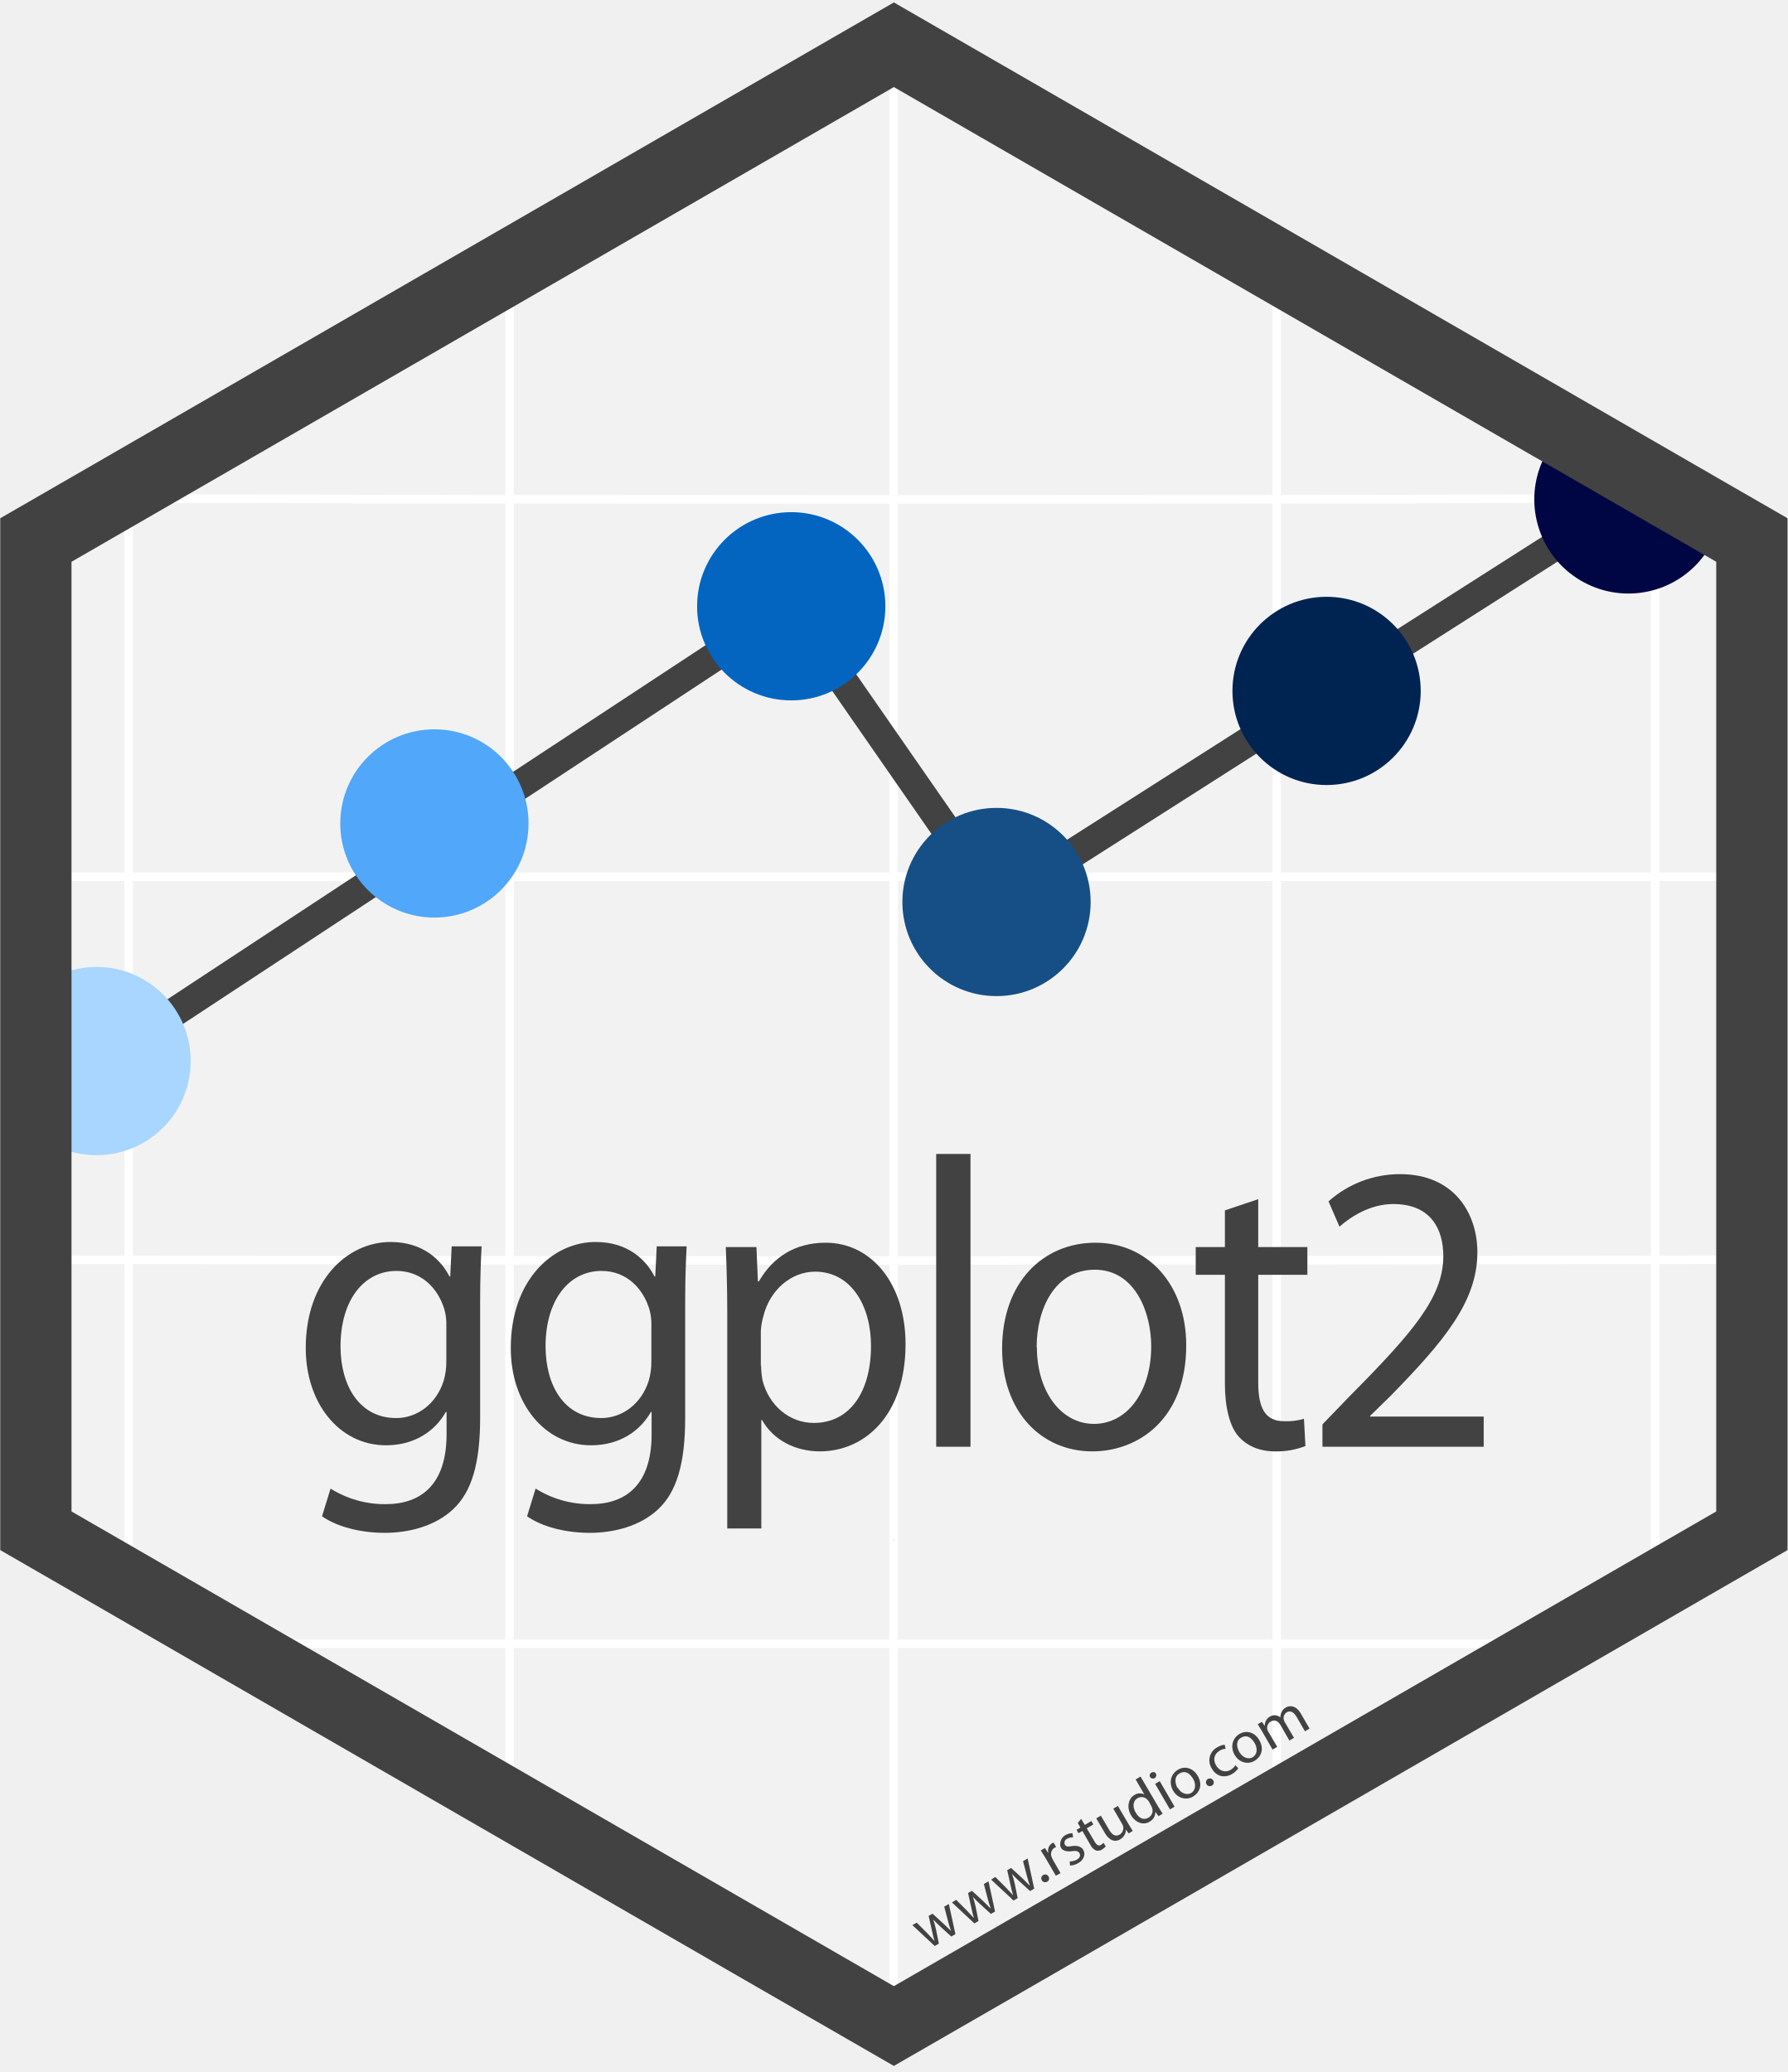
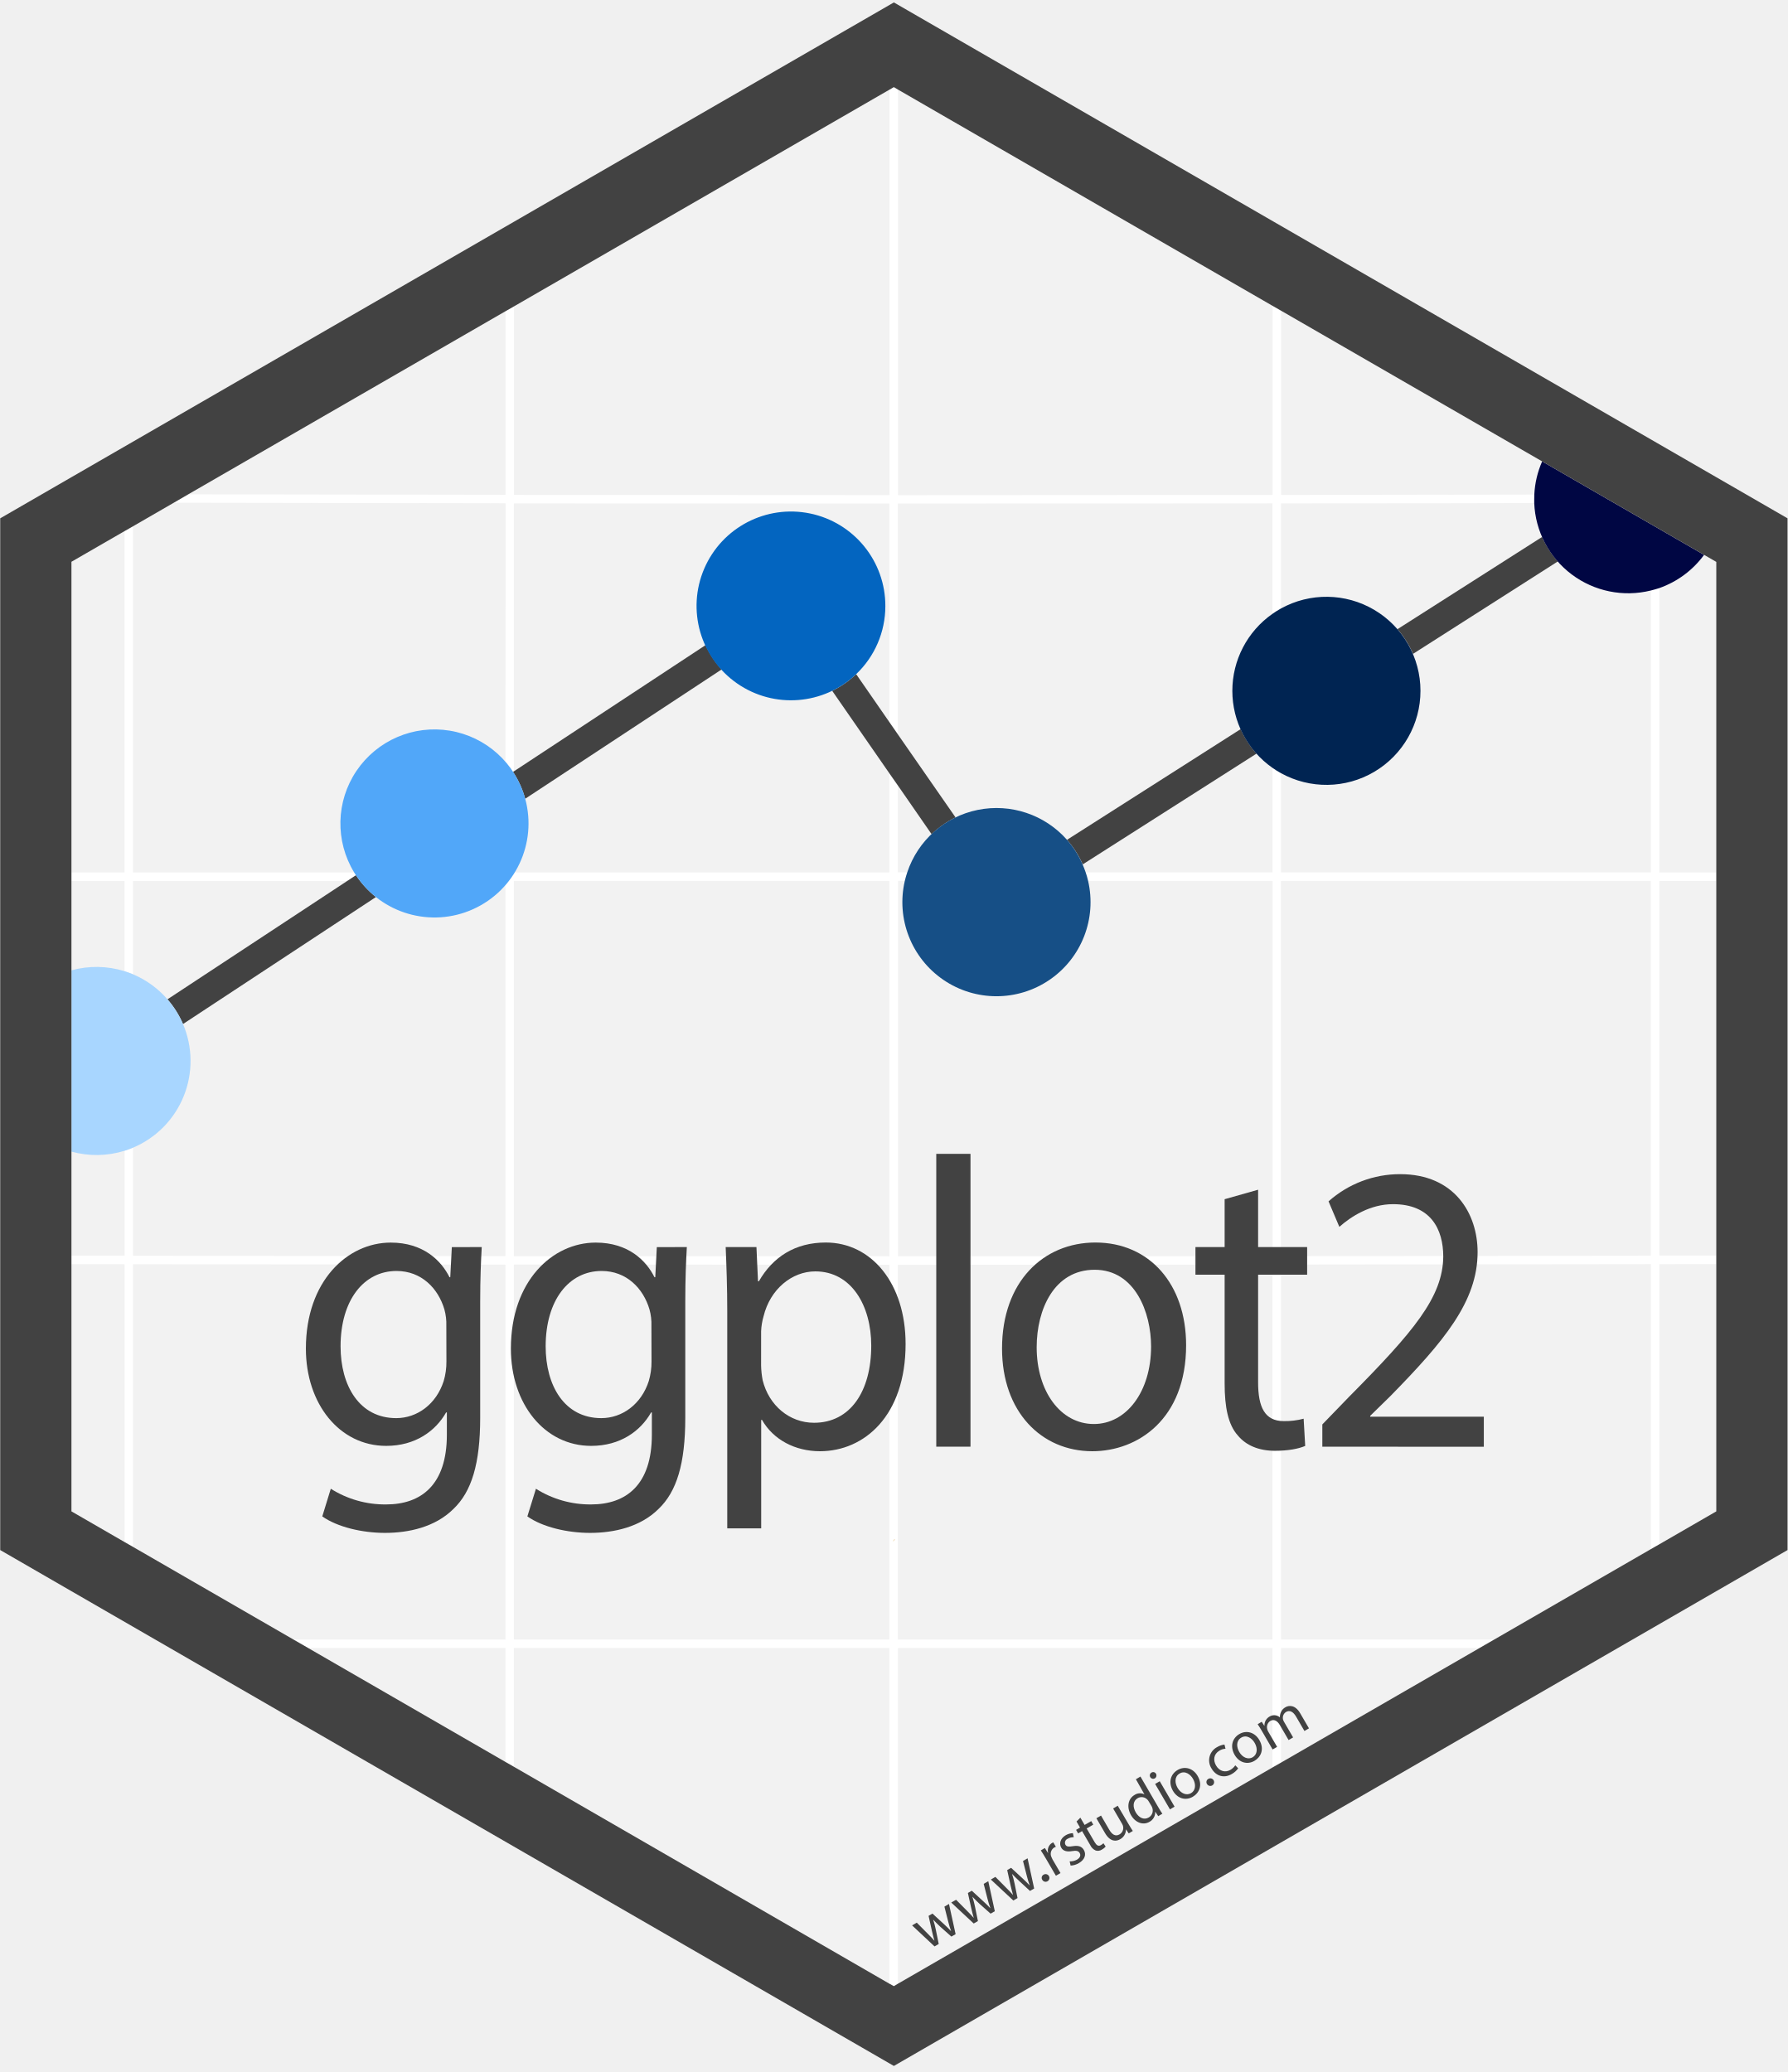
<svg xmlns="http://www.w3.org/2000/svg" id="Layer_1" data-name="Layer 1" viewBox="0 0 735 852">
  <defs>
-     <style>.cls-1,.cls-12,.cls-8{fill:none;}.cls-2{fill:#dcddde;}.cls-3{fill:#ba6f38;}.cls-4{clip-path:url(#clip-path);}.cls-5{fill:#ed7d15;}.cls-6{clip-path:url(#clip-path-2);}.cls-7{fill:#f2f2f2;}.cls-8{stroke:#fff;stroke-width:3.5px;}.cls-12,.cls-8{stroke-miterlimit:10;}.cls-9{fill:#000643;}.cls-10{fill:#e6b35a;}.cls-11{fill:#424242;}.cls-12{stroke:#424242;stroke-width:12px;}.cls-13{fill:#51a7f9;}.cls-14{fill:#a8d6ff;}.cls-15{fill:#0365c0;}.cls-16{fill:#164f86;}.cls-17{fill:#002452;}.cls-18{clip-path:url(#clip-path-3);}.cls-19{fill:#36a85d;}</style>
-     <clipPath id="clip-path">
-       <polygon class="cls-1" points="-434.3 7.4 -75.6 214.5 -75.6 636.6 -434.3 845 -801 636.6 -801 214.5 -434.3 7.4" />
-     </clipPath>
-     <clipPath id="clip-path-2">
-       <polygon class="cls-2" points="369.5 7.4 728.2 214.5 728.2 636.6 369.5 845 2.8 636.6 2.8 214.5 369.5 7.4" />
-     </clipPath>
-     <clipPath id="clip-path-3">
-       <polygon class="cls-3" points="1172.4 -16.6 1531.1 190.5 1531.1 612.6 1172.4 821 805.6 612.6 805.6 190.5 1172.4 -16.6" />
-     </clipPath>
+     <style>.cls-1{fill:#f2f2f2;}.cls-2{fill:#fff;}.cls-3{fill:#e6b35a;}.cls-4{fill:#424242;}.cls-5{fill:#51a7f9;}.cls-6{fill:#a8d6ff;}.cls-7{fill:#0365c0;}.cls-8{fill:#164f86;}.cls-9{fill:#002452;}.cls-10{fill:#000643;}</style>
  </defs>
-   <g class="cls-4">
-     <circle class="cls-5" cx="-438.3" cy="437.4" r="442.1" />
-   </g>
-   <polygon class="cls-2" points="369.5 7.4 728.2 214.5 728.2 636.6 369.5 845 2.8 636.6 2.8 214.5 369.5 7.4" />
-   <g class="cls-6">
-     <circle class="cls-7" cx="365.5" cy="437.4" r="442.1" />
-   </g>
-   <line class="cls-8" x1="680.5" y1="198.1" x2="680.5" y2="656.4" />
-   <line class="cls-8" x1="524.9" y1="106.9" x2="524.9" y2="745.2" />
-   <line class="cls-8" x1="367.4" y1="10.4" x2="367.4" y2="835.4" />
-   <line class="cls-8" x1="209.5" y1="109.9" x2="209.5" y2="745.9" />
-   <line class="cls-8" x1="52.9" y1="200" x2="52.9" y2="651" />
-   <path class="cls-8" d="M47,205c210.8,0.5,420.8.5,632.1,0" />
-   <path class="cls-8" d="M11.2,360.5H713.3" />
-   <path class="cls-8" d="M10.5,518q352.9,0.6,705.7,0" />
-   <line class="cls-8" x1="106" y1="675.9" x2="644.8" y2="675.9" />
-   <path class="cls-9" d="M722,397.6c0.4-5.5.7-11,.9-16.4,0.3-9.9-.4-19.7-0.6-29.6-0.1-2.6-.1-5.1-0.1-7.7H722v53.7Z" />
-   <path class="cls-9" d="M722,531.9v27.4c0.3-1.7.6-3.4,0.8-5.2C723.7,546.6,722.9,539.3,722,531.9Z" />
-   <path class="cls-10" d="M367,633.9l0.9-.9h-0.3Z" />
-   <path class="cls-11" d="M197.4,583c0,18.8-3.5,30.4-11,37.5s-18.4,9.8-28.2,9.8-19.5-2.4-25.8-6.8l3.5-11.4a41.8,41.8,0,0,0,22.7,6.4c14.4,0,25-8,25-28.7v-9.2h-0.3c-4.3,7.6-12.6,13.7-24.6,13.7-19.2,0-33-17.3-33-40,0-27.8,17.1-43.6,34.9-43.6,13.4,0,20.8,7.5,24.2,14.2h0.3l0.6-12.4h12.3c-0.3,5.9-.6,12.6-0.6,22.6V583Zm-13.9-37.8a22.4,22.4,0,0,0-.8-6.8c-2.6-8.6-9.4-15.8-19.7-15.8-13.4,0-23,12-23,31,0,16.1,7.7,29.5,22.9,29.5,8.6,0,16.5-5.8,19.5-15.3a27.4,27.4,0,0,0,1.1-8V545.2Z" />
-   <path class="cls-11" d="M281.7,583c0,18.8-3.5,30.4-11,37.5s-18.4,9.8-28.2,9.8-19.5-2.4-25.8-6.8l3.5-11.4a41.8,41.8,0,0,0,22.7,6.4c14.4,0,25-8,25-28.7v-9.2h-0.3c-4.3,7.6-12.6,13.7-24.6,13.7-19.2,0-33-17.3-33-40,0-27.8,17.1-43.6,34.9-43.6,13.4,0,20.8,7.5,24.2,14.2h0.3l0.6-12.4h12.3c-0.3,5.9-.6,12.6-0.6,22.6V583Zm-13.9-37.8a22.4,22.4,0,0,0-.8-6.8c-2.6-8.6-9.4-15.8-19.7-15.8-13.4,0-23,12-23,31,0,16.1,7.7,29.5,22.9,29.5,8.6,0,16.5-5.8,19.5-15.3a27.4,27.4,0,0,0,1.1-8V545.2Z" />
-   <path class="cls-11" d="M299,539.6c0-10.5-.3-19-0.6-26.8H311l0.6,14.1H312c5.8-10,14.9-15.9,27.5-15.9,18.7,0,32.8,16.8,32.8,41.7,0,29.5-17,44.1-35.2,44.1-10.2,0-19.2-4.7-23.8-12.9h-0.3v44.6H299V539.6Zm13.9,21.9a35.6,35.6,0,0,0,.6,6.1c2.6,10.3,11,17.5,21.1,17.5,14.9,0,23.5-12.9,23.5-31.7,0-16.5-8.2-30.5-23-30.5-9.6,0-18.6,7.3-21.3,18.5a25.6,25.6,0,0,0-1,6.1v14.1Z" />
-   <path class="cls-11" d="M384.9,474.5H399V594.9H384.9V474.5Z" />
-   <path class="cls-11" d="M487.7,553.2c0,30.4-19.8,43.6-38.6,43.6-21,0-37.1-16.3-37.1-42.2,0-27.5,17-43.6,38.4-43.6S487.7,528.1,487.7,553.2Zm-61.4.8c0,18,9.8,31.5,23.5,31.5s23.5-13.4,23.5-31.9c0-13.9-6.6-31.5-23.2-31.5S426.2,538.4,426.2,554Z" />
-   <path class="cls-11" d="M517.3,493.1v19.7h20.2v11.4H517.3v44.3c0,10.2,2.7,15.9,10.6,15.9a24.9,24.9,0,0,0,8.2-1l0.6,11.2a32.2,32.2,0,0,1-12.5,2.2c-6.6,0-11.8-2.4-15.2-6.4s-5.4-11.7-5.4-21.4V524.2h-12V512.8h12V497.7Z" />
-   <path class="cls-11" d="M543.7,594.9v-9.2l11-11.4c26.6-26.8,38.6-41,38.7-57.7,0-11.2-5.1-21.5-20.6-21.5-9.4,0-17.3,5.1-22.1,9.3L546.2,494a44.1,44.1,0,0,1,29.4-11.2c22.4,0,31.8,16.3,31.8,32.1,0,20.4-13.9,36.8-35.8,59.2l-8.3,8.1v0.3h46.7v12.4H543.7Z" />
-   <polyline class="cls-12" points="669.4 205.3 409.7 370.9 325.3 249.3 22 448.9" />
-   <circle class="cls-13" cx="178.6" cy="338.6" r="38.7" />
-   <circle class="cls-14" cx="39.7" cy="436.3" r="38.7" />
-   <circle class="cls-15" cx="325.3" cy="249.3" r="38.7" />
-   <circle class="cls-16" cx="409.7" cy="370.9" r="38.7" />
-   <circle class="cls-17" cx="545.4" cy="284.1" r="38.7" />
-   <path class="cls-9" d="M673.6,182.3c-6.1-4.5-13.4-7.9-19.6-12.4a38.7,38.7,0,1,0,54.2,35.4c0-.3,0-0.6,0-0.9C695.9,198.3,684.6,190.4,673.6,182.3Z" />
-   <path class="cls-11" d="M705.6,196.2L427.8,35.8,367.5,1,307.2,35.8,29.4,196.2,0.1,213.1V637.4l29.3,16.9L310.6,816.7l56.9,32.8,56.9-32.8L705.6,654.3l29.3-16.9V213.1Zm0,425.3L367.5,816.7,29.4,621.5V231L367.5,35.8h0L705.6,231V621.5Z" />
-   <polygon class="cls-3" points="1172.4 -16.6 1531.1 190.5 1531.1 612.6 1172.4 821 805.6 612.6 805.6 190.5 1172.4 -16.6" />
-   <g class="cls-18">
-     <circle class="cls-19" cx="1168.4" cy="413.4" r="442.1" />
-   </g>
-   <path class="cls-11" d="M376.9,790.6l4.5,4.5,2.7,2.9h0.1c-0.4-1.2-.7-2.5-1-3.9l-1.4-6.3,1.6-.9,4.7,4.3L391,794H391a36.6,36.6,0,0,1-1.2-3.9l-1.6-6.1,1.9-1.1,2.7,12.4-1.7,1-4.5-4.1a40.7,40.7,0,0,1-2.9-2.9h0a35.6,35.6,0,0,1,1.1,4l1.2,5.9-1.7,1-9.2-8.6Z" />
-   <path class="cls-11" d="M393.1,781.2l4.5,4.5,2.7,2.9h0.1c-0.4-1.2-.7-2.5-1-3.9l-1.4-6.3,1.6-.9,4.7,4.3,2.9,2.9h0.1a36.3,36.3,0,0,1-1.2-3.9l-1.6-6.1,1.9-1.1,2.7,12.4-1.7,1-4.5-4.1a40.5,40.5,0,0,1-2.9-2.9h0a35.3,35.3,0,0,1,1.1,4l1.2,5.9-1.7,1-9.2-8.6Z" />
-   <path class="cls-11" d="M409.2,771.8l4.5,4.5,2.7,2.9h0.1c-0.4-1.2-.7-2.5-1-3.9l-1.4-6.3,1.6-.9,4.7,4.3,2.9,2.9h0.1a36.4,36.4,0,0,1-1.2-3.9l-1.6-6.1,1.9-1.1,2.7,12.4-1.7,1-4.5-4.1a40.7,40.7,0,0,1-2.9-2.9h0a35.2,35.2,0,0,1,1.1,4l1.2,5.9-1.7,1-9.2-8.6Z" />
-   <path class="cls-11" d="M430.6,773.7a1.6,1.6,0,1,1,.5-2.1,1.5,1.5,0,0,1-.5,2.1h0Z" />
-   <path class="cls-11" d="M429.9,764.1l-2-3.2,1.7-1,1.3,2h0.1a3.6,3.6,0,0,1,1.6-4l0.6-.2,1,1.8-0.7.3a3.1,3.1,0,0,0-1.1,3.9l0.4,0.9,3.2,5.6-1.9,1.1Z" />
-   <path class="cls-11" d="M439.8,765.4a5.8,5.8,0,0,0,2.9-.7c1.4-.8,1.6-1.9,1.1-2.7s-1.4-1.1-3.1-.8-3.8-.1-4.5-1.4-0.4-3.9,1.8-5.2a6,6,0,0,1,2.9-.8l0.3,1.7a4.7,4.7,0,0,0-2.5.6,1.8,1.8,0,0,0-.9,2.4c0.5,0.9,1.4.9,3,.6s3.7,0,4.6,1.6,0.4,4-2.1,5.4a6.9,6.9,0,0,1-3.4,1Z" />
-   <path class="cls-11" d="M444.5,747.9l1.5,2.5,2.7-1.6,0.8,1.4-2.7,1.6,3.3,5.6c0.8,1.3,1.6,1.8,2.6,1.2l1-.8,0.9,1.4a5.3,5.3,0,0,1-1.5,1.3,3.1,3.1,0,0,1-2.5.4,4.5,4.5,0,0,1-2.3-2.3l-3.3-5.7-1.6.9-0.8-1.4,1.6-.9-1.1-1.9Z" />
-   <path class="cls-11" d="M464,750.1l1.7,2.8-1.7,1-1.1-1.6h0a4.6,4.6,0,0,1-2.3,4c-1.6,1-4.1,1.2-6.3-2.5l-3.6-6.1,1.9-1.1,3.4,5.8c1.2,2,2.5,3,4.3,2a3.2,3.2,0,0,0,1.5-3.2,3.2,3.2,0,0,0-.4-1.1l-3.7-6.4,1.9-1.1Z" />
-   <path class="cls-11" d="M468.9,730.5l7.4,12.6,1.7,2.7-1.7,1L475,745h0a4.5,4.5,0,0,1-2.4,4.1c-2.5,1.5-5.7.5-7.6-2.7s-1.1-6.9,1.4-8.3a4,4,0,0,1,4.1-.2h0l-3.6-6.2Zm3.4,10.2-0.6-.7a3.2,3.2,0,0,0-4-.6c-2,1.1-2.1,3.6-.8,5.9s3.3,3.3,5.3,2.1a3.3,3.3,0,0,0,1.5-3.9,3.8,3.8,0,0,0-.4-0.9Z" />
-   <path class="cls-11" d="M475.3,729.4a1.4,1.4,0,0,1-2.4,1.4,1.3,1.3,0,0,1,.5-1.9A1.3,1.3,0,0,1,475.3,729.4ZM481,744l-6.1-10.5,1.9-1.1,6.1,10.5Z" />
-   <path class="cls-11" d="M492.4,730.2c2.3,3.9.6,7.1-2,8.6s-6.2.8-8.1-2.5-0.9-6.9,2-8.6S490.5,727,492.4,730.2Zm-8.2,4.9c1.3,2.3,3.7,3.2,5.5,2.2s2.2-3.6.8-5.9-3.2-3.5-5.5-2.2S483,733.2,484.1,735.2Z" />
-   <path class="cls-11" d="M498.3,734.2a1.6,1.6,0,1,1,.5-2.1,1.5,1.5,0,0,1-.5,2.1h0Z" />
-   <path class="cls-11" d="M509.1,727.1a8,8,0,0,1-2.6,2.4c-3.2,1.8-6.5.9-8.3-2.3a6.1,6.1,0,0,1,2.4-8.8,7.3,7.3,0,0,1,2.9-1l0.4,1.7a5.1,5.1,0,0,0-2.5.8c-2.4,1.4-2.7,3.9-1.4,6.1s3.8,3,5.9,1.8a6.2,6.2,0,0,0,2-1.9Z" />
-   <path class="cls-11" d="M517.7,715.5c2.3,3.9.6,7.1-2,8.6s-6.2.8-8.1-2.5-0.9-6.9,2-8.6S515.9,712.3,517.7,715.5Zm-8.2,4.9c1.3,2.3,3.7,3.2,5.5,2.2s2.2-3.6.8-5.9-3.2-3.5-5.5-2.2S508.4,718.4,509.5,720.4Z" />
-   <path class="cls-11" d="M518.8,711.8l-1.7-2.8,1.7-1,1.1,1.6h0.1a4.2,4.2,0,0,1,2.2-3.8,3.6,3.6,0,0,1,4.2.4h0a5,5,0,0,1,.4-2,4.1,4.1,0,0,1,1.9-2.1c1.4-.8,4-1.1,6.1,2.5l3.6,6.2-1.9,1.1-3.4-5.9c-1.2-2-2.6-2.8-4.1-1.9a2.8,2.8,0,0,0-1.2,3,3.6,3.6,0,0,0,.4,1l3.8,6.5-1.9,1.1-3.6-6.3c-1-1.7-2.4-2.4-3.9-1.6A3,3,0,0,0,521,711a3.1,3.1,0,0,0,.4,1l3.7,6.3-1.9,1.1Z" />
+   <path class="cls-1" d="M682.22,241.82V358.76h23.39V231l-5-2.88A38.75,38.75,0,0,1,682.22,241.82Z" />
+   <path class="cls-1" d="M630.85,203.32a38.3,38.3,0,0,1,3.22-13.59l-107.4-62v75.76Q578.83,203.42,630.85,203.32Z" />
+   <path class="cls-1" d="M640.46,230.91l-59.52,38a38.67,38.67,0,0,1-54.27,49v40.81l152.05,0V242.86a38.65,38.65,0,0,1-38.26-12Z" />
+   <path class="cls-1" d="M409.71,409.59A38.68,38.68,0,0,1,372,362.21h-2.87V516.58q77,0,154-.06V362.22H447.38a39.09,39.09,0,0,1,1,8.71A38.67,38.67,0,0,1,409.71,409.59Z" />
+   <path class="cls-1" d="M145.6,358.73a38.67,38.67,0,0,1,62.18-45.52V207q-68.35-.06-136.38-.21l-16.71,9.65V358.75Z" />
+   <path class="cls-1" d="M523.17,203.48V125.7l-154-88.92V203.57Q446.18,203.57,523.17,203.48Z" />
+   <path class="cls-1" d="M207.78,128,77.44,203.28q65,.14,130.34.2Z" />
+   <path class="cls-1" d="M365.66,203.57V36.88L211.28,126v77.48Q288.35,203.57,365.66,203.57Z" />
+   <path class="cls-1" d="M409.71,332.25a38.53,38.53,0,0,1,29,13.08l71.38-45.51a38.63,38.63,0,0,1,13.11-47.4V207q-76.95.09-154,.09V302l23.69,34.14A38.55,38.55,0,0,1,409.71,332.25Z" />
+   <path class="cls-1" d="M574.55,258.71,634,220.8a38.62,38.62,0,0,1-3.19-14q-52,.09-104.14.15v43.25a38.66,38.66,0,0,1,47.88,8.49Z" />
+   <path class="cls-1" d="M54.69,362.25v38.38a38.62,38.62,0,0,1,14.16,10.29l73.94-48.69Z" />
+   <path class="cls-1" d="M682.22,516.33l23.39,0v-154H682.22Z" />
+   <path class="cls-1" d="M51.19,218.44,29.37,231V358.76H51.19Z" />
+   <path class="cls-1" d="M286.61,249.26A38.67,38.67,0,1,1,352,277.21l13.68,19.71V207.07h-2.81q-75.86,0-151.57-.08V317.14l78.79-51.89A38.47,38.47,0,0,1,286.61,249.26Z" />
+   <path class="cls-1" d="M383,343l-13.84-20v35.69H373A38.65,38.65,0,0,1,383,343Z" />
+   <path class="cls-1" d="M325.28,287.93a38.57,38.57,0,0,1-28.61-12.65l-80.74,53.16a39.08,39.08,0,0,1,1.35,10.15,38.42,38.42,0,0,1-5.65,20.13h154V318l-23.53-33.9A38.5,38.5,0,0,1,325.28,287.93Z" />
+   <path class="cls-1" d="M178.61,377.26a38.51,38.51,0,0,1-24.05-8.4L75.24,421.08a38.71,38.71,0,0,1-20.55,50.84v44.43q76.37.12,153.09.17V364A38.58,38.58,0,0,1,178.61,377.26Z" />
+   <path class="cls-1" d="M516.59,309.89l-71.45,45.55q.71,1.6,1.26,3.27h76.77v-43A38.85,38.85,0,0,1,516.59,309.89Z" />
+   <path class="cls-1" d="M526.67,520V674.16h87.68L678.72,637V519.84Q602.85,520,526.67,520Z" />
+   <polygon class="cls-1" points="526.67 724.78 608.29 677.66 526.67 677.66 526.67 724.78" />
+   <path class="cls-1" d="M365.66,516.58V362.21H211.28V516.53Q288.4,516.57,365.66,516.58Z" />
+   <polygon class="cls-1" points="369.16 677.66 369.16 815.72 523.17 726.8 523.17 677.66 369.16 677.66" />
+   <polygon class="cls-1" points="211.28 677.66 211.28 726.49 365.66 815.63 365.66 677.66 211.28 677.66" />
+   <path class="cls-1" d="M363.3,520.08q-76.05,0-152-.05V674.16H365.66V520.08Z" />
+   <path class="cls-1" d="M682.22,519.83V635l23.39-13.51V519.8Z" />
+   <path class="cls-1" d="M369.16,674.16h154V520q-76.95.06-154,.06Z" />
+   <path class="cls-1" d="M526.67,362.22v154.3q76.16-.06,152.05-.18V362.26Z" />
+   <path class="cls-1" d="M51.19,473.2a38.81,38.81,0,0,1-21.82.34v42.77l21.82,0Z" />
+   <path class="cls-1" d="M29.37,519.81V621.47l21.82,12.59V519.84Z" />
+   <path class="cls-1" d="M51.19,399.35V362.26H29.37V399a38.7,38.7,0,0,1,21.82.35Z" />
+   <polygon class="cls-1" points="126.7 677.66 207.78 724.47 207.78 677.66 126.7 677.66" />
+   <path class="cls-1" d="M207.78,520q-76.69-.06-153.09-.17V636.08l65.94,38.08h87.15Z" />
+   <path class="cls-2" d="M207.78,313.21a38.82,38.82,0,0,1,3.15,4.16l.35-.23V207q75.68.07,151.57.08h2.81v89.85l3.5,5.05v-94.9q77,0,154-.09v45.44a38.13,38.13,0,0,1,3.5-2.2V207q52.13,0,104.14-.15c0-.5,0-1,0-1.5,0-.67,0-1.34.08-2q-52,.09-104.18.16V127.72l-3.5-2v77.78q-76.95.09-154,.09V36.78l-1.67-1h0l-1.83,1.06V203.57q-77.27,0-154.38-.08V126l-3.5,2v75.45q-65.31-.06-130.34-.2l-6,3.49q68,.14,136.38.21Z" />
+   <path class="cls-2" d="M51.19,399.35c1.19.37,2.36.8,3.5,1.28V362.25l88.1,0,3.55-2.34c-.25-.38-.5-.77-.74-1.16l-90.91,0V216.42l-3.5,2V358.76H29.37v3.5H51.19Z" />
+   <path class="cls-2" d="M705.61,519.8v-3.5l-23.39,0V362.26h23.39v-3.5H682.22V241.82c-1.15.4-2.31.75-3.5,1v115.9l-152.05,0V317.91a38,38,0,0,1-3.5-2.19v43H446.4c.38,1.15.7,2.31,1,3.5h75.79v154.3q-76.95.06-154,.06V362.21H372c.28-1.19.61-2.36,1-3.5h-3.86V323l-3.5-5v40.74h-154a38.89,38.89,0,0,1-3.85,5.25V516.52q-76.69-.06-153.09-.17V471.92c-1.14.48-2.31.91-3.5,1.28v43.14l-21.82,0v3.5l21.82,0V634.06l3.5,2V519.85q76.37.12,153.09.17V674.16H120.63l6.07,3.5h81.08v46.81l3.5,2V677.66H365.66v138l1.83,1,1.67-1V677.66h154V726.8l3.5-2V677.66h81.62l6.06-3.5H526.67V520q76.16-.06,152.05-.18V637l3.5-2V519.83ZM211.28,362.22H365.66V516.58q-77.24,0-154.38-.05Zm0,311.94V520q75.93,0,152,.05h2.36V674.16ZM367,633.9c.23-.29.46-.59.68-.89H368C367.64,633.31,367.32,633.61,367,633.9Zm156.14,40.26h-154V520.08q77,0,154-.06Zm3.5-157.64V362.22l152.05,0V516.34Q602.85,516.46,526.67,516.52Z" />
+   <path class="cls-3" d="M367,633.9c.29-.29.61-.59.94-.89h-.26C367.49,633.31,367.26,633.61,367,633.9Z" />
+   <path class="cls-4" d="M146.34,359.89l-3.55,2.34L68.85,410.92a38.24,38.24,0,0,1,6.39,10.16l79.32-52.22A38.77,38.77,0,0,1,146.34,359.89Z" />
+   <path class="cls-4" d="M445.14,355.44l71.45-45.55a38.55,38.55,0,0,1-6.53-10.07l-71.38,45.51A38.61,38.61,0,0,1,445.14,355.44Z" />
+   <path class="cls-4" d="M580.94,268.87l59.52-38A39,39,0,0,1,634,220.8l-59.45,37.91A38.75,38.75,0,0,1,580.94,268.87Z" />
+   <path class="cls-4" d="M392.85,336.11,369.16,302l-3.5-5.05L352,277.21a38.68,38.68,0,0,1-9.85,6.86L365.66,318l3.5,5L383,343A38.86,38.86,0,0,1,392.85,336.11Z" />
+   <path class="cls-4" d="M215.93,328.44l80.74-53.16a38.83,38.83,0,0,1-6.6-10l-78.79,51.89-.35.23A38.51,38.51,0,0,1,215.93,328.44Z" />
+   <path class="cls-5" d="M215.93,328.44a38.67,38.67,0,1,0-70.33,30.29c.24.39.49.78.74,1.16a38.67,38.67,0,0,0,69.59-31.45Z" />
+   <path class="cls-6" d="M51.19,473.2c1.19-.37,2.36-.8,3.5-1.28a38.71,38.71,0,0,0,20.55-50.84,38.24,38.24,0,0,0-6.39-10.16,38.62,38.62,0,0,0-14.16-10.29c-1.14-.48-2.31-.91-3.5-1.28A38.7,38.7,0,0,0,29.37,399v74.54a38.81,38.81,0,0,0,21.82-.34Z" />
+   <path class="cls-7" d="M364,249.26a38.81,38.81,0,1,0-12,27.95A38.67,38.67,0,0,0,364,249.26Z" />
+   <path class="cls-8" d="M438.68,345.33A38.67,38.67,0,0,0,373,358.71c-.38,1.14-.71,2.31-1,3.5a38.68,38.68,0,1,0,75.35,0c-.28-1.19-.6-2.35-1-3.5s-.79-2.2-1.26-3.27A38.61,38.61,0,0,0,438.68,345.33Z" />
+   <path class="cls-9" d="M584,284.07a38.67,38.67,0,0,0-57.37-33.85,38.13,38.13,0,0,0-3.5,2.2,38.64,38.64,0,0,0,0,63.3,38,38,0,0,0,3.5,2.19A38.66,38.66,0,0,0,584,284.07Z" />
+   <path class="cls-10" d="M630.77,205.32c0,.5,0,1,0,1.5a38.66,38.66,0,0,0,47.91,36c1.19-.29,2.35-.64,3.5-1a38.75,38.75,0,0,0,18.42-13.66l-66.57-38.43a38.3,38.3,0,0,0-3.22,13.59C630.81,204,630.77,204.65,630.77,205.32Z" />
+   <path class="cls-4" d="M705.61,196.21,427.81,35.82,367.5,1,307.19,35.82,29.37,196.22.09,213.13V637.38l29.28,16.91L310.65,816.68l56.85,32.83,56.85-32.83L705.61,654.3l29.3-16.92V213.13ZM682.22,635l-3.5,2-64.37,37.16-6.06,3.5-81.62,47.12-3.5,2-154,88.92-1.67,1-1.83-1L211.28,726.49l-3.5-2L126.7,677.66l-6.07-3.5L54.69,636.08l-3.5-2L29.37,621.47V231l21.82-12.6,3.5-2,16.71-9.65,6-3.49L207.78,128l3.5-2L365.66,36.88l1.83-1.06h0l1.67,1,154,88.92,3.5,2,107.4,62,66.57,38.43,5,2.88V621.47Z" />
+   <path class="cls-4" d="M198.06,512.79c-.32,5.93-.64,12.55-.64,22.55V583c0,18.83-3.52,30.36-11,37.48-7.52,7.47-18.4,9.84-28.16,9.84-9.28,0-19.52-2.37-25.76-6.78L136,612.17a41.76,41.76,0,0,0,22.72,6.45c14.4,0,25-8,25-28.66V580.8h-.32c-4.32,7.63-12.64,13.74-24.64,13.74-19.2,0-33-17.3-33-40,0-27.82,17.12-43.59,34.88-43.59,13.44,0,20.8,7.46,24.16,14.25h.32l.64-12.38ZM183.5,545.18a22.42,22.42,0,0,0-.8-6.78c-2.56-8.65-9.44-15.78-19.68-15.78-13.44,0-23,12-23,31,0,16.11,7.68,29.51,22.88,29.51,8.64,0,16.48-5.76,19.52-15.26a27.45,27.45,0,0,0,1.12-8Z" />
+   <path class="cls-4" d="M282.38,512.79c-.32,5.93-.64,12.55-.64,22.55V583c0,18.83-3.52,30.36-11,37.48-7.52,7.47-18.4,9.84-28.16,9.84-9.28,0-19.52-2.37-25.76-6.78l3.52-11.37A41.76,41.76,0,0,0,243,618.62c14.4,0,25-8,25-28.66V580.8h-.32c-4.32,7.63-12.64,13.74-24.64,13.74-19.2,0-33-17.3-33-40,0-27.82,17.12-43.59,34.88-43.59,13.44,0,20.8,7.46,24.16,14.25h.32l.64-12.38Zm-14.56,32.39a22.42,22.42,0,0,0-.8-6.78c-2.56-8.65-9.44-15.78-19.68-15.78-13.44,0-23,12-23,31,0,16.11,7.68,29.51,22.88,29.51,8.64,0,16.48-5.76,19.52-15.26a27.45,27.45,0,0,0,1.12-8Z" />
+   <path class="cls-4" d="M299,539.58c0-10.51-.33-19-.65-26.79H311l.64,14.07H312c5.76-10,14.87-15.94,27.52-15.94,18.72,0,32.8,16.79,32.8,41.72,0,29.51-17,44.1-35.2,44.1-10.25,0-19.2-4.75-23.84-12.89h-.33v44.61H299Zm13.91,21.88a35.55,35.55,0,0,0,.65,6.11c2.56,10.34,11,17.47,21.12,17.47,14.88,0,23.52-12.89,23.52-31.72,0-16.45-8.16-30.53-23-30.53-9.6,0-18.57,7.3-21.28,18.49a25.57,25.57,0,0,0-1,6.11Z" />
+   <path class="cls-4" d="M384.93,474.46H399V594.87H384.93Z" />
+   <path class="cls-4" d="M487.65,553.15c0,30.36-19.84,43.59-38.56,43.59-21,0-37.12-16.28-37.12-42.23,0-27.48,17-43.59,38.4-43.59C472.61,510.92,487.65,528.05,487.65,553.15Zm-61.44.85c0,18,9.76,31.55,23.52,31.55,13.44,0,23.52-13.4,23.52-31.89,0-13.91-6.56-31.54-23.2-31.54S426.21,538.4,426.21,554Z" />
+   <path class="cls-4" d="M517.25,489.21v23.58h20.16v11.36H517.25v44.27c0,10.17,2.72,15.94,10.56,15.94a29.58,29.58,0,0,0,8.16-1l.64,11.2c-2.72,1.18-7,2-12.48,2-6.56,0-11.84-2.2-15.2-6.28-4-4.41-5.44-11.7-5.44-21.37V524.15h-12V512.79h12V493.11Z" />
+   <path class="cls-4" d="M543.65,594.87v-9.15l11-11.37c26.56-26.79,38.56-41,38.72-57.66,0-11.2-5.12-21.54-20.64-21.54-9.44,0-17.28,5.09-22.08,9.33L546.21,494a44.14,44.14,0,0,1,29.44-11.19c22.4,0,31.84,16.28,31.84,32.05,0,20.35-13.92,36.81-35.84,59.19l-8.32,8.14v.34h46.72v12.38Z" />
+   <path class="cls-4" d="M376.92,790.59l4.47,4.51c1,1,1.9,1.91,2.72,2.87l.06,0c-.37-1.2-.68-2.53-1-3.85l-1.4-6.33,1.6-.93,4.66,4.28c1.12,1,2.06,2,2.92,2.88l.06,0a36.54,36.54,0,0,1-1.17-3.86L388.28,784l1.88-1.1,2.72,12.42-1.73,1-4.51-4c-1-1-1.95-1.82-2.92-2.9l-.05,0a34.08,34.08,0,0,1,1.06,4l1.21,5.94-1.72,1L375,791.72Z" />
+   <path class="cls-4" d="M393.08,781.18l4.47,4.51c1,1,1.89,1.91,2.72,2.87l.06,0c-.38-1.2-.68-2.53-1-3.85l-1.4-6.33,1.6-.93,4.66,4.29c1.12,1,2.06,1.95,2.92,2.87l.06,0a39,39,0,0,1-1.18-3.86l-1.56-6.11,1.88-1.1L409,785.89l-1.73,1-4.51-4c-1-1-1.95-1.82-2.92-2.9l-.05,0a34.08,34.08,0,0,1,1.06,4l1.21,5.95-1.73,1-9.24-8.62Z" />
+   <path class="cls-4" d="M409.24,771.77l4.47,4.51c1,1,1.89,1.91,2.72,2.87l.06,0c-.38-1.2-.68-2.52-1-3.85l-1.4-6.33,1.6-.93,4.66,4.29c1.12,1,2.06,2,2.91,2.87l.07,0a39,39,0,0,1-1.18-3.86l-1.56-6.11,1.88-1.1,2.71,12.42-1.72,1L419,773.43c-1-1-1.95-1.82-2.93-2.9l0,0a34.08,34.08,0,0,1,1.06,4l1.21,5.95-1.73,1-9.24-8.62Z" />
+   <path class="cls-4" d="M428.52,773a1.48,1.48,0,0,1,.5-2.12,1.58,1.58,0,1,1-.5,2.12Z" />
+   <path class="cls-4" d="M429.91,764.1c-.72-1.23-1.35-2.27-2-3.21l1.66-1,1.26,2,.08-.05a3.64,3.64,0,0,1,1.57-4,2.54,2.54,0,0,1,.57-.25l1.05,1.8a3.37,3.37,0,0,0-.69.31,3.08,3.08,0,0,0-1.13,3.92,6.34,6.34,0,0,0,.43.94L436,770.2l-1.88,1.1Z" />
+   <path class="cls-4" d="M439.77,765.39a5.8,5.8,0,0,0,3-.7c1.38-.81,1.63-1.88,1.12-2.74s-1.35-1.09-3.06-.79c-2.27.42-3.76-.1-4.49-1.35-1-1.69-.42-3.86,1.82-5.17a6.2,6.2,0,0,1,2.95-.85l.33,1.66a4.76,4.76,0,0,0-2.49.64,1.78,1.78,0,0,0-.92,2.45c.5.86,1.36.88,3,.61,2.22-.36,3.67,0,4.58,1.56,1.07,1.83.4,4-2.09,5.41a6.89,6.89,0,0,1-3.35,1Z" />
+   <path class="cls-4" d="M444.17,747.41l1.75,3,2.72-1.58.84,1.45-2.72,1.58,3.29,5.64c.75,1.29,1.55,1.82,2.6,1.2a5,5,0,0,0,1-.77l.92,1.37a5.16,5.16,0,0,1-1.54,1.24,3.05,3.05,0,0,1-2.52.4,4.46,4.46,0,0,1-2.31-2.3l-3.32-5.7-1.62.95-.85-1.45,1.62-.94L442.6,749Z" />
+   <path class="cls-4" d="M464,750.09c.63,1.08,1.2,2,1.74,2.8l-1.68,1-1.1-1.64-.05,0a4.52,4.52,0,0,1-2.32,4c-1.64,1-4.13,1.2-6.27-2.48l-3.56-6.11,1.9-1.11L456,752.3c1.15,2,2.54,3,4.27,2a3.07,3.07,0,0,0,1.1-4.26l-3.73-6.41,1.9-1.11Z" />
+   <path class="cls-4" d="M468.87,730.51l7.36,12.64c.54.93,1.18,2,1.66,2.65l-1.71,1L475,745l-.05,0a4.47,4.47,0,0,1-2.36,4.13c-2.53,1.47-5.72.47-7.57-2.71-2-3.46-1.13-6.86,1.42-8.34a4,4,0,0,1,4.08-.24l0,0L467,731.62Zm3.42,10.25a4,4,0,0,0-.55-.75,3.24,3.24,0,0,0-4-.61c-2,1.15-2.12,3.56-.78,5.87,1.24,2.11,3.29,3.26,5.34,2.06a3.3,3.3,0,0,0,1.47-3.89,4.41,4.41,0,0,0-.39-.87Z" />
+   <path class="cls-4" d="M475.28,729.39a1.36,1.36,0,0,1-2.36,1.37,1.34,1.34,0,0,1,.5-1.88A1.3,1.3,0,0,1,475.28,729.39ZM481,744l-6.09-10.45,1.9-1.11,6.09,10.45Z" />
+   <path class="cls-4" d="M492.38,730.25c2.25,3.86.55,7.11-2,8.58-2.83,1.65-6.22.84-8.15-2.46-2-3.5-.94-6.89,1.95-8.57S490.52,727.05,492.38,730.25Zm-8.23,4.93c1.33,2.29,3.65,3.25,5.51,2.17s2.18-3.55.81-5.91c-1-1.77-3.22-3.5-5.47-2.19S483,733.2,484.15,735.18Z" />
+   <path class="cls-4" d="M496.25,733.61a1.48,1.48,0,0,1,.5-2.12,1.57,1.57,0,1,1-.5,2.12Z" />
+   <path class="cls-4" d="M509.05,727.13a8,8,0,0,1-2.65,2.36c-3.15,1.83-6.45.89-8.31-2.31a6.15,6.15,0,0,1,2.38-8.82,7.38,7.38,0,0,1,2.95-1l.43,1.72a5.08,5.08,0,0,0-2.5.78c-2.39,1.4-2.66,3.92-1.39,6.11,1.41,2.42,3.83,3,5.91,1.79a6.25,6.25,0,0,0,2-1.87Z" />
+   <path class="cls-4" d="M517.74,715.48c2.25,3.86.56,7.11-2,8.58-2.83,1.65-6.22.84-8.14-2.46-2-3.5-.95-6.88,1.95-8.57S515.88,712.28,517.74,715.48Zm-8.23,4.94c1.33,2.29,3.66,3.25,5.51,2.16s2.19-3.55.82-5.9c-1-1.78-3.23-3.51-5.48-2.2S508.35,718.43,509.51,720.42Z" />
+   <path class="cls-4" d="M518.8,711.77c-.63-1.08-1.17-1.95-1.74-2.78l1.67-1,1.06,1.64.07,0a4.14,4.14,0,0,1,2.16-3.83,3.57,3.57,0,0,1,4.18.37l0,0a5,5,0,0,1,.38-2A4.14,4.14,0,0,1,528.5,702c1.38-.8,4-1.09,6.08,2.54l3.58,6.15-1.86,1.09-3.44-5.92c-1.17-2-2.61-2.79-4.14-1.9a2.84,2.84,0,0,0-1.24,3,3.46,3.46,0,0,0,.4,1l3.76,6.46-1.86,1.08-3.65-6.26c-1-1.66-2.4-2.45-3.85-1.6A3,3,0,0,0,521,711a3.2,3.2,0,0,0,.39,1l3.67,6.3-1.85,1.08Z" />
</svg>
